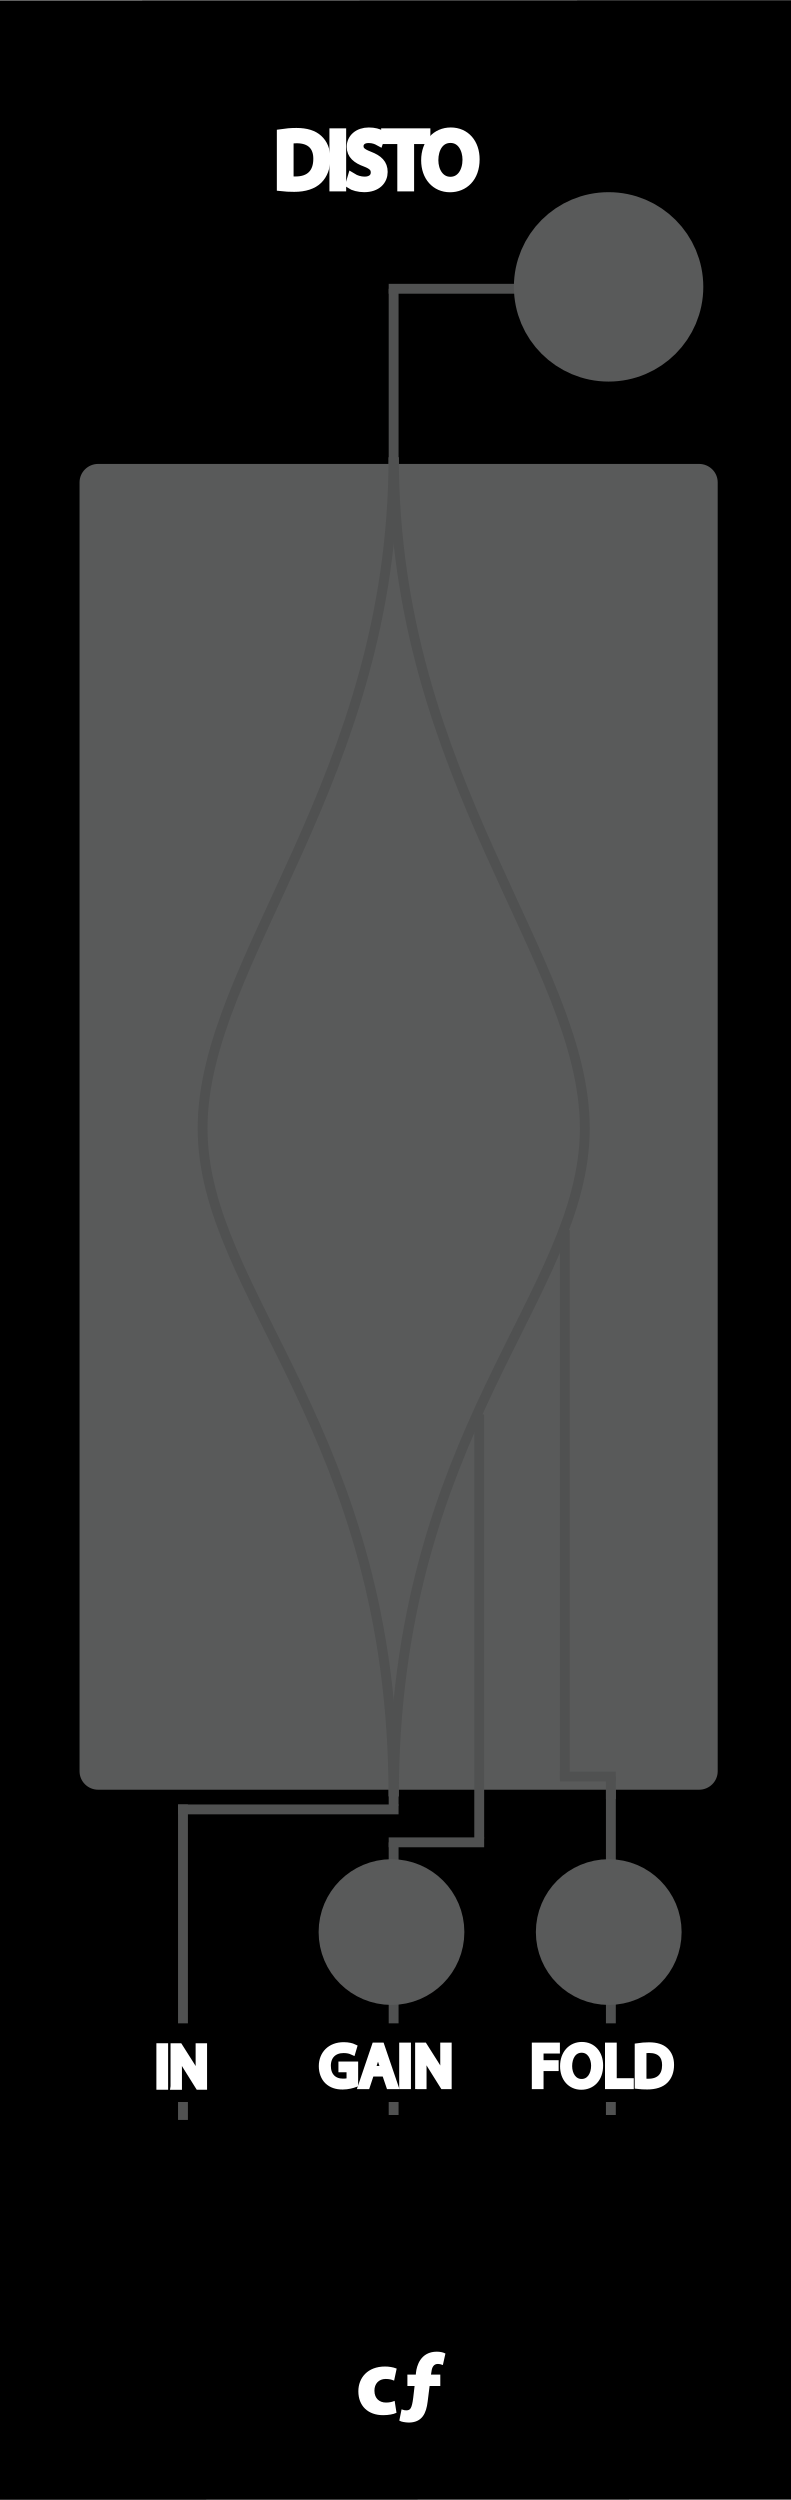
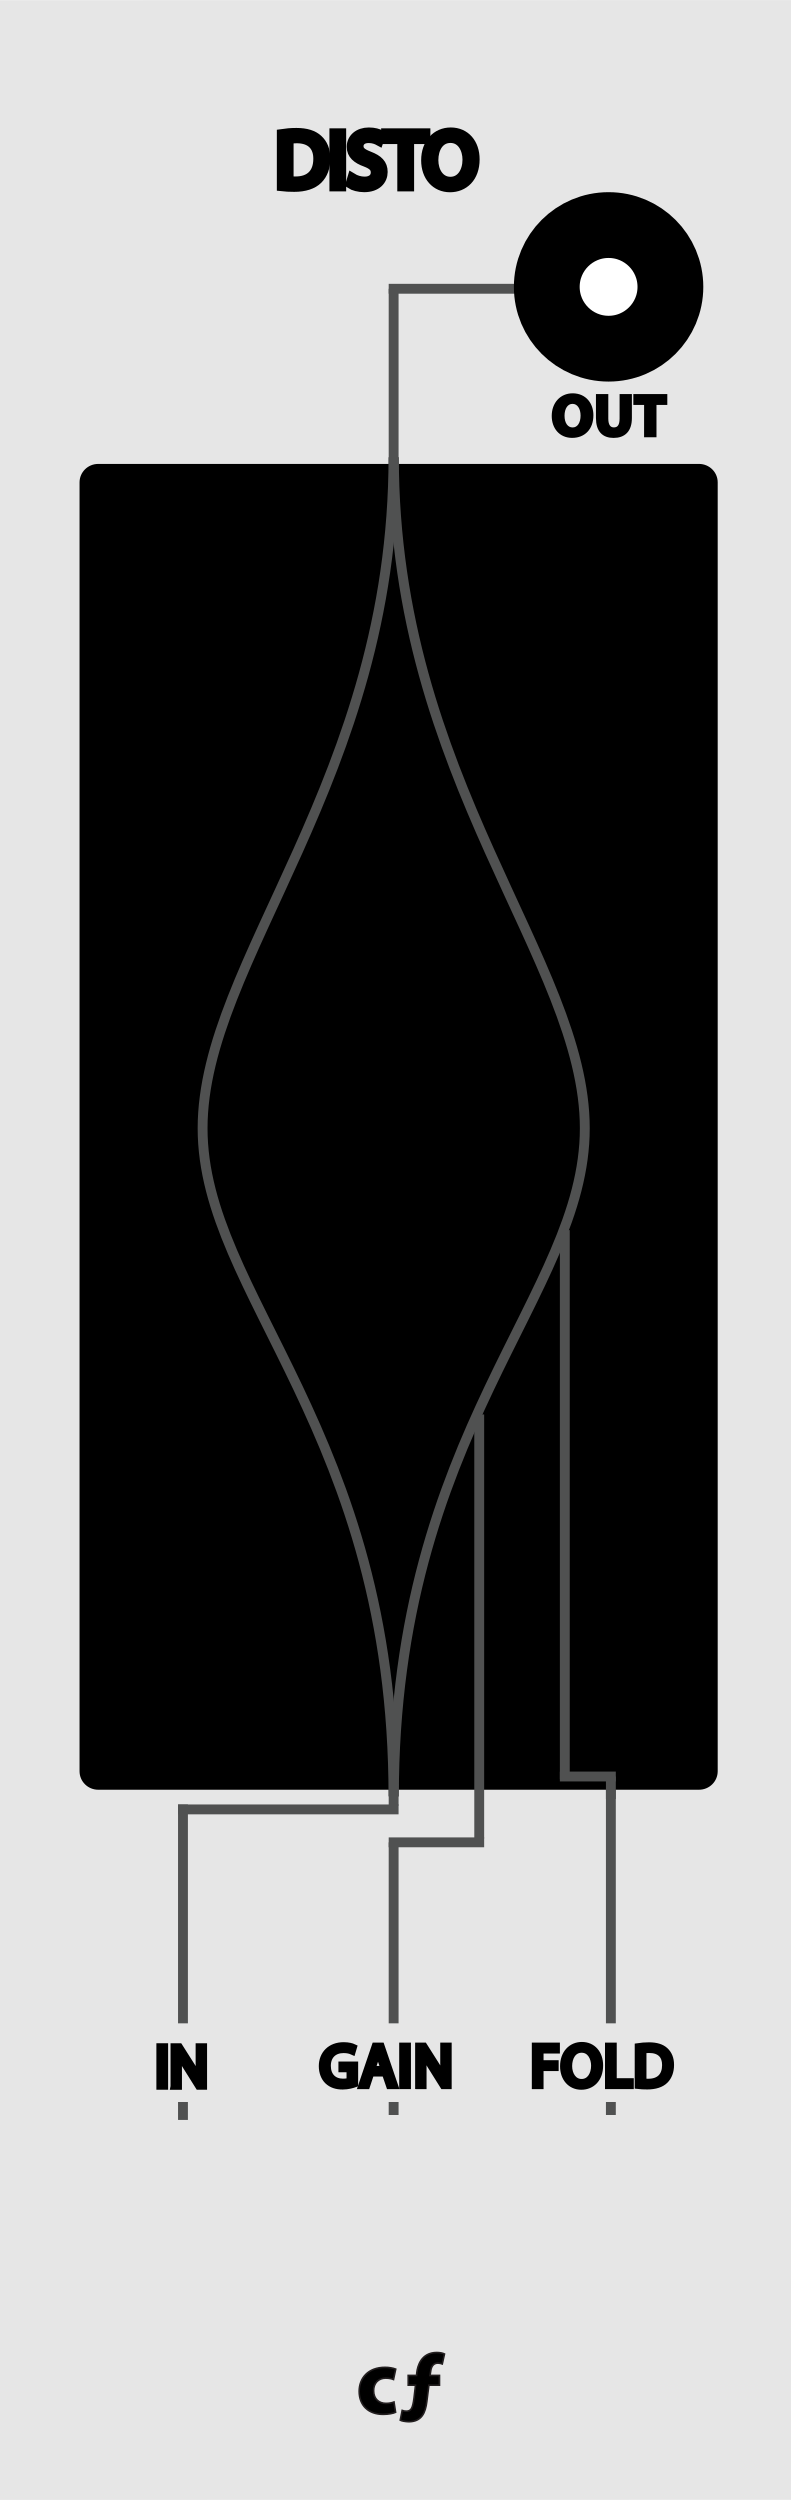
<svg xmlns="http://www.w3.org/2000/svg" version="1.1" id="svg4541" x="0px" y="0px" width="120.18px" height="380px" viewBox="0 0 120.18 380" enable-background="new 0 0 120.18 380" xml:space="preserve">
  <g>
-     <path d="M-7.693,0.065l135.566-0.042v379.911l-135.566,0.043V0.065z" />
+     <path fill="#E6E6E6" d="M-7.693,0.065l135.566-0.042v379.911l-135.566,0.043V0.065z" />
  </g>
  <line fill="none" stroke="#505151" stroke-width="1.5" stroke-miterlimit="10" x1="59.832" y1="274.448" x2="59.832" y2="43.892" />
  <line fill="none" stroke="#505151" stroke-width="1.5" stroke-linecap="square" stroke-miterlimit="10" x1="27.812" y1="321.479" x2="27.812" y2="275.034" />
  <line fill="none" stroke="#505151" stroke-width="1.5" stroke-miterlimit="10" x1="92.852" y1="321.479" x2="92.852" y2="177.978" />
  <line fill="none" stroke="#505151" stroke-width="1.5" stroke-miterlimit="10" x1="59.832" y1="321.479" x2="59.832" y2="280.036" />
  <path fill="none" stroke="#505151" stroke-width="1.5" stroke-miterlimit="10" d="M81.34,334.008" />
  <path fill="none" stroke="#505151" stroke-width="1.5" stroke-miterlimit="10" d="M69.84,334.008" />
  <g>
-     <path fill="#FFFFFF" stroke="#FFFFFF" stroke-width="0.25" stroke-miterlimit="10" d="M60.129,366.671   c-0.378,0.168-1.092,0.31-1.899,0.31c-2.22,0-3.635-1.347-3.635-3.502c0-2.004,1.373-3.644,3.929-3.644   c0.562,0,1.188,0.101,1.625,0.269l-0.336,1.582c-0.259-0.104-0.637-0.211-1.188-0.211c-1.12,0-1.854,0.799-1.835,1.92   c0,1.26,0.841,1.92,1.877,1.92c0.505,0,0.896-0.086,1.22-0.211L60.129,366.671z" />
-     <path fill="#FFFFFF" stroke="#FFFFFF" stroke-width="0.25" stroke-miterlimit="10" d="M62.045,361.066h1.271l0.042-0.447   c0.105-0.938,0.644-3.039,3.04-3.039c0.479,0,0.911,0.098,1.163,0.225l-0.336,1.514c-0.169-0.062-0.396-0.127-0.659-0.127   c-0.688,0-1.023,0.518-1.107,1.271l-0.097,0.604H66.8v1.482h-1.61l-0.312,2.493c-0.211,1.709-0.785,3.063-2.771,3.063   c-0.563-0.021-1.062-0.125-1.271-0.234l0.294-1.48c0.21,0.084,0.438,0.108,0.659,0.108c0.688-0.019,0.938-0.396,1.14-1.985   l0.229-1.965H62.05v-1.482H62.045L62.045,361.066z" />
+     <path stroke="#231F20" stroke-width="0.25" stroke-miterlimit="10" d="M60.129,366.671c-0.378,0.168-1.092,0.31-1.899,0.31   c-2.22,0-3.635-1.347-3.635-3.502c0-2.004,1.373-3.644,3.929-3.644c0.562,0,1.188,0.101,1.625,0.269l-0.336,1.582   c-0.259-0.104-0.637-0.211-1.188-0.211c-1.12,0-1.854,0.799-1.835,1.92c0,1.26,0.841,1.92,1.877,1.92   c0.505,0,0.896-0.086,1.22-0.211L60.129,366.671z" />
+     <path stroke="#231F20" stroke-width="0.25" stroke-miterlimit="10" d="M62.045,361.066h1.271l0.042-0.447   c0.105-0.938,0.643-3.039,3.04-3.039c0.479,0,0.911,0.098,1.163,0.225l-0.336,1.514c-0.169-0.062-0.396-0.127-0.659-0.127   c-0.688,0-1.024,0.517-1.108,1.271l-0.096,0.604H66.8v1.482h-1.61l-0.312,2.493c-0.211,1.709-0.785,3.063-2.771,3.063   c-0.564-0.021-1.062-0.125-1.271-0.234l0.294-1.48c0.21,0.084,0.438,0.108,0.659,0.108c0.688-0.019,0.938-0.396,1.14-1.985   l0.229-1.965H62.05v-1.482H62.045L62.045,361.066z" />
  </g>
  <path fill="none" stroke="#6C6C6D" stroke-miterlimit="10" d="M84.956,272.529" />
  <path fill="none" stroke="#6C6C6D" stroke-miterlimit="10" d="M51.257,262.523" />
  <path fill="none" stroke="#6C6C6D" stroke-miterlimit="10" d="M51.257,282.539" />
  <path fill="none" stroke="#6C6C6D" stroke-miterlimit="10" d="M38.465,282.539" />
  <path fill="none" stroke="#6C6C6D" stroke-miterlimit="10" d="M84.956,327.561" />
  <path fill="none" stroke="#6C6C6D" stroke-miterlimit="10" d="M57.261,322.559" />
  <path fill="none" stroke="#6C6C6D" stroke-miterlimit="10" d="M84.956,297.542" />
  <path fill="none" stroke="#6C6C6D" stroke-miterlimit="10" d="M51.257,292.541" />
  <path fill="none" stroke="#303232" stroke-miterlimit="10" d="M60.833,312.561" />
  <path fill="none" stroke="#303232" stroke-miterlimit="10" d="M44.469,312.561" />
  <path fill="none" stroke="#303232" stroke-miterlimit="10" d="M84.956,282.535" />
  <path fill="none" stroke="#303232" stroke-miterlimit="10" d="M60.833,272.529" />
  <path fill="none" stroke="#303232" stroke-miterlimit="10" d="M84.956,337.564" />
  <path fill="none" stroke="#303232" stroke-miterlimit="10" d="M60.833,332.564" />
  <path fill="none" stroke="#303232" stroke-miterlimit="10" d="M85.957,307.548" />
  <path fill="none" stroke="#303232" stroke-miterlimit="10" d="M61.195,302.547" />
  <path fill="none" stroke="#6C6C6D" stroke-miterlimit="10" d="M51.089,262.523" />
  <path fill="none" stroke="#6C6C6D" stroke-miterlimit="10" d="M57.093,322.559" />
  <path fill="none" stroke="#303232" stroke-miterlimit="10" d="M61.095,272.529" />
  <path fill="none" stroke="#303232" stroke-miterlimit="10" d="M61.095,332.564" />
  <g>
-     <path stroke="#000000" stroke-width="0.5" stroke-miterlimit="10" d="M89.946,63.118c0,1.985-1.195,3.19-2.979,3.19   c-1.8,0-2.854-1.354-2.854-3.088c0-1.813,1.153-3.188,2.946-3.188C88.927,60.051,89.946,61.446,89.946,63.118z M85.559,63.2   c0,1.188,0.562,2.023,1.479,2.023c0.928,0,1.459-0.883,1.459-2.061c0-1.092-0.521-2.025-1.479-2.025   C86.1,61.141,85.559,62.021,85.559,63.2z" />
+     <path stroke="#000000" stroke-width="0.5" stroke-miterlimit="10" d="M89.946,63.118c0,1.985-1.196,3.19-2.979,3.19   c-1.8,0-2.854-1.354-2.854-3.088c0-1.813,1.153-3.188,2.946-3.188C88.927,60.051,89.946,61.446,89.946,63.118z M85.559,63.2   c0,1.188,0.562,2.023,1.479,2.023c0.928,0,1.459-0.883,1.459-2.061c0-1.092-0.521-2.025-1.478-2.025   C86.1,61.141,85.559,62.021,85.559,63.2z" />
    <path stroke="#000000" stroke-width="0.5" stroke-miterlimit="10" d="M92.212,60.148v3.492c0,1.045,0.396,1.576,1.1,1.576   c0.729,0,1.116-0.513,1.116-1.576v-3.492h1.369v3.402c0,1.866-0.945,2.764-2.53,2.764c-1.521,0-2.433-0.846-2.433-2.774v-3.391   L92.212,60.148L92.212,60.148z" />
    <path stroke="#000000" stroke-width="0.5" stroke-miterlimit="10" d="M98.154,61.303h-1.637v-1.151h4.664v1.151h-1.646v4.914H98.15   L98.154,61.303L98.154,61.303z" />
  </g>
-   <path fill="#595A5A" d="M109.09,269.232c0,1.549-1.271,2.807-2.835,2.807h-91.33c-1.565,0-2.834-1.258-2.834-2.807V73.323  c0-1.549,1.269-2.806,2.834-2.806h91.331c1.562,0,2.835,1.256,2.835,2.806l-0.001,100.814V269.232z" />
+   <path d="M109.09,269.232c0,1.549-1.271,2.807-2.835,2.807h-91.33c-1.565,0-2.834-1.258-2.834-2.807V73.323  c0-1.549,1.269-2.806,2.834-2.806h91.331c1.562,0,2.835,1.256,2.835,2.806l-0.001,100.814V269.232z" />
  <path fill="none" stroke="#505151" stroke-width="1.5" stroke-miterlimit="10" d="M57.318,167" />
  <path fill="none" stroke="#505151" stroke-width="1.5" stroke-miterlimit="10" d="M56.832,334.008" />
  <path fill="none" stroke="#505151" stroke-width="1.5" stroke-miterlimit="10" d="M92.339,167" />
-   <rect x="7.924" y="307.548" width="99.667" height="11.955" />
+   <rect x="7.924" y="307.548" fill="#E6E6E6" width="99.667" height="11.955" />
  <line fill="none" stroke="#505151" stroke-width="1.5" stroke-linecap="square" stroke-miterlimit="10" x1="59.832" y1="275.029" x2="27.812" y2="275.029" />
  <line fill="none" stroke="#505151" stroke-width="1.5" stroke-linecap="square" stroke-miterlimit="10" x1="81.842" y1="43.893" x2="59.832" y2="43.893" />
-   <circle fill="#595A5A" stroke="#595A5A" stroke-width="10" stroke-miterlimit="10" cx="92.506" cy="43.605" r="9.395" />
+   <circle fill="#FFFFFF" stroke="#000000" stroke-width="10" stroke-miterlimit="10" cx="92.506" cy="43.605" r="9.395" />
  <g>
-     <path fill="#FFFFFF" stroke="#FFFFFF" stroke-miterlimit="10" d="M25.054,311.073v6.067h-0.783v-6.067H25.054z" />
-     <path fill="#FFFFFF" stroke="#FFFFFF" stroke-miterlimit="10" d="M26.422,317.141v-6.062h0.854l1.944,3.064   c0.45,0.711,0.801,1.354,1.089,1.977l0.021-0.014c-0.072-0.811-0.095-1.549-0.095-2.494v-2.533h0.738v6.062h-0.792l-1.927-3.078   c-0.423-0.676-0.828-1.369-1.134-2.021l-0.027,0.009c0.045,0.771,0.063,1.495,0.063,2.503v2.598H26.42L26.422,317.141   L26.422,317.141z" />
+     <path stroke="#000000" stroke-miterlimit="10" d="M25.054,311.073v6.067h-0.783v-6.067H25.054z" />
+     <path stroke="#000000" stroke-miterlimit="10" d="M26.422,317.141v-6.063h0.854l1.944,3.065c0.45,0.711,0.801,1.354,1.089,1.976   l0.021-0.013c-0.072-0.811-0.094-1.549-0.094-2.494v-2.534h0.738v6.063h-0.792l-1.927-3.078c-0.423-0.676-0.828-1.369-1.134-2.022   l-0.027,0.009c0.045,0.77,0.063,1.495,0.063,2.503v2.597h-0.737L26.422,317.141L26.422,317.141z" />
  </g>
  <g>
-     <path fill="#FFFFFF" stroke="#FFFFFF" stroke-width="1.5" stroke-miterlimit="10" d="M42.831,20.366   c0.636-0.096,1.391-0.168,2.219-0.168c1.499,0,2.566,0.348,3.274,1.007c0.72,0.66,1.14,1.595,1.14,2.902   c0,1.319-0.408,2.399-1.164,3.143c-0.755,0.755-2.003,1.163-3.574,1.163c-0.744,0-1.367-0.036-1.895-0.096V20.366z M43.875,27.514   c0.264,0.048,0.646,0.06,1.055,0.06c2.231,0,3.442-1.248,3.442-3.43c0.012-1.907-1.067-3.118-3.274-3.118   c-0.54,0-0.947,0.048-1.223,0.108V27.514z" />
-     <path fill="#FFFFFF" stroke="#FFFFFF" stroke-width="1.5" stroke-miterlimit="10" d="M51.866,20.258v8.083h-1.043v-8.083H51.866z" />
-     <path fill="#FFFFFF" stroke="#FFFFFF" stroke-width="1.5" stroke-miterlimit="10" d="M53.547,27.07   c0.468,0.288,1.151,0.528,1.871,0.528c1.065,0,1.688-0.563,1.688-1.379c0-0.755-0.432-1.187-1.521-1.607   c-1.319-0.468-2.135-1.151-2.135-2.291c0-1.259,1.043-2.195,2.613-2.195c0.827,0,1.429,0.192,1.787,0.396l-0.288,0.852   C57.3,21.23,56.76,20.99,56.029,20.99c-1.103,0-1.521,0.66-1.521,1.211c0,0.755,0.492,1.127,1.605,1.559   c1.367,0.528,2.062,1.188,2.062,2.375c0,1.247-0.922,2.327-2.83,2.327c-0.779,0-1.631-0.228-2.062-0.516L53.547,27.07z" />
-     <path fill="#FFFFFF" stroke="#FFFFFF" stroke-width="1.5" stroke-miterlimit="10" d="M61.14,21.146h-2.458v-0.888h5.984v0.888   h-2.473v7.196H61.14V21.146z" />
-     <path fill="#FFFFFF" stroke="#FFFFFF" stroke-width="1.5" stroke-miterlimit="10" d="M72.153,24.216   c0,2.782-1.689,4.257-3.754,4.257c-2.134,0-3.634-1.655-3.634-4.102c0-2.567,1.596-4.246,3.754-4.246   C70.726,20.126,72.153,21.817,72.153,24.216z M65.881,24.348c0,1.727,0.935,3.274,2.578,3.274c1.652,0,2.59-1.523,2.59-3.358   c0-1.607-0.839-3.286-2.578-3.286C66.743,20.978,65.881,22.572,65.881,24.348z" />
+     <path stroke="#000000" stroke-width="1.5" stroke-miterlimit="10" d="M42.831,20.366c0.636-0.096,1.391-0.168,2.219-0.168   c1.499,0,2.566,0.348,3.274,1.007c0.72,0.66,1.14,1.595,1.14,2.902c0,1.319-0.408,2.399-1.164,3.143   c-0.755,0.755-2.003,1.163-3.574,1.163c-0.744,0-1.367-0.036-1.895-0.096V20.366z M43.875,27.514   c0.264,0.048,0.646,0.06,1.055,0.06c2.231,0,3.442-1.248,3.442-3.43c0.012-1.907-1.067-3.118-3.274-3.118   c-0.54,0-0.947,0.048-1.223,0.108V27.514z" />
+     <path stroke="#000000" stroke-width="1.5" stroke-miterlimit="10" d="M51.866,20.258v8.083h-1.043v-8.083H51.866z" />
+     <path stroke="#000000" stroke-width="1.5" stroke-miterlimit="10" d="M53.547,27.07c0.468,0.288,1.151,0.528,1.871,0.528   c1.066,0,1.689-0.563,1.689-1.379c0-0.755-0.432-1.187-1.521-1.607c-1.319-0.468-2.135-1.151-2.135-2.291   c0-1.259,1.043-2.195,2.614-2.195c0.827,0,1.428,0.192,1.787,0.396l-0.288,0.852c-0.264-0.144-0.804-0.384-1.535-0.384   c-1.103,0-1.522,0.66-1.522,1.211c0,0.755,0.492,1.127,1.606,1.559c1.367,0.528,2.062,1.188,2.062,2.375   c0,1.247-0.922,2.327-2.83,2.327c-0.779,0-1.631-0.228-2.062-0.516L53.547,27.07z" />
+     <path stroke="#000000" stroke-width="1.5" stroke-miterlimit="10" d="M61.14,21.146h-2.458v-0.888h5.984v0.888h-2.472v7.196H61.14   V21.146z" />
+     <path stroke="#000000" stroke-width="1.5" stroke-miterlimit="10" d="M72.153,24.216c0,2.782-1.69,4.257-3.754,4.257   c-2.134,0-3.634-1.655-3.634-4.102c0-2.567,1.596-4.246,3.754-4.246C70.726,20.126,72.153,21.817,72.153,24.216z M65.881,24.348   c0,1.727,0.935,3.274,2.578,3.274c1.653,0,2.59-1.523,2.59-3.358c0-1.607-0.839-3.286-2.578-3.286   C66.743,20.978,65.881,22.572,65.881,24.348z" />
  </g>
  <g>
-     <path fill="#FFFFFF" stroke="#FFFFFF" stroke-miterlimit="10" d="M81.336,310.977h3.269v0.657H82.12v2.017h2.296v0.647H82.12v2.746   h-0.783L81.336,310.977L81.336,310.977z" />
-     <path fill="#FFFFFF" stroke="#FFFFFF" stroke-miterlimit="10" d="M91.175,313.947c0,2.089-1.271,3.195-2.818,3.195   c-1.603,0-2.728-1.242-2.728-3.078c0-1.929,1.197-3.188,2.816-3.188C90.104,310.877,91.175,312.146,91.175,313.947z    M86.466,314.046c0,1.297,0.703,2.458,1.937,2.458c1.242,0,1.944-1.145,1.944-2.521c0-1.207-0.631-2.467-1.936-2.467   C87.115,311.518,86.466,312.714,86.466,314.046z" />
-     <path fill="#FFFFFF" stroke="#FFFFFF" stroke-miterlimit="10" d="M92.46,310.977h0.783v5.41h2.593v0.657H92.46V310.977z" />
-     <path fill="#FFFFFF" stroke="#FFFFFF" stroke-miterlimit="10" d="M96.978,311.059c0.479-0.072,1.045-0.127,1.666-0.127   c1.125,0,1.927,0.262,2.458,0.756c0.54,0.496,0.854,1.197,0.854,2.181c0,0.989-0.308,1.801-0.873,2.356   c-0.567,0.567-1.503,0.873-2.685,0.873c-0.559,0-1.024-0.025-1.423-0.07L96.978,311.059L96.978,311.059z M97.761,316.423   c0.198,0.036,0.486,0.045,0.793,0.045c1.674,0,2.583-0.937,2.583-2.575c0.01-1.431-0.801-2.34-2.457-2.34   c-0.405,0-0.712,0.035-0.919,0.081V316.423z" />
+     <path stroke="#000000" stroke-miterlimit="10" d="M81.336,310.977h3.269v0.657H82.12v2.017h2.296v0.647H82.12v2.746h-0.783   L81.336,310.977L81.336,310.977z" />
+     <path stroke="#000000" stroke-miterlimit="10" d="M91.175,313.947c0,2.089-1.271,3.195-2.818,3.195   c-1.603,0-2.728-1.242-2.728-3.078c0-1.928,1.197-3.188,2.817-3.188C90.104,310.877,91.175,312.146,91.175,313.947z    M86.466,314.046c0,1.297,0.703,2.458,1.937,2.458c1.242,0,1.944-1.145,1.944-2.521c0-1.207-0.631-2.467-1.936-2.467   C87.115,311.518,86.466,312.714,86.466,314.046z" />
+     <path stroke="#000000" stroke-miterlimit="10" d="M92.46,310.977h0.783v5.41h2.593v0.657H92.46V310.977z" />
+     <path stroke="#000000" stroke-miterlimit="10" d="M96.978,311.059c0.479-0.072,1.045-0.127,1.666-0.127   c1.125,0,1.927,0.262,2.458,0.756c0.54,0.496,0.854,1.197,0.854,2.18c0,0.99-0.307,1.801-0.873,2.357   c-0.567,0.567-1.503,0.873-2.684,0.873c-0.559,0-1.025-0.025-1.423-0.07L96.978,311.059L96.978,311.059z M97.761,316.423   c0.198,0.036,0.486,0.045,0.793,0.045c1.674,0,2.583-0.937,2.583-2.575c0.01-1.431-0.801-2.34-2.457-2.34   c-0.405,0-0.712,0.035-0.919,0.081V316.423z" />
  </g>
  <g>
-     <path fill="#FFFFFF" stroke="#FFFFFF" stroke-miterlimit="10" d="M53.937,316.773c-0.351,0.125-1.044,0.334-1.862,0.334   c-0.92,0-1.676-0.234-2.271-0.803c-0.521-0.505-0.846-1.313-0.846-2.261c0.009-1.812,1.251-3.133,3.286-3.133   c0.701,0,1.251,0.151,1.513,0.278l-0.189,0.64c-0.322-0.146-0.729-0.263-1.341-0.263c-1.477,0-2.438,0.918-2.438,2.439   c0,1.54,0.927,2.449,2.341,2.449c0.513,0,0.864-0.072,1.044-0.162v-1.811H51.94v-0.629h1.999L53.937,316.773L53.937,316.773z" />
-     <path fill="#FFFFFF" stroke="#FFFFFF" stroke-miterlimit="10" d="M56.384,315.136l-0.63,1.908h-0.812l2.062-6.067h0.945   l2.068,6.067h-0.837l-0.646-1.908H56.384z M58.373,314.523l-0.596-1.748c-0.135-0.396-0.225-0.756-0.313-1.106h-0.02   c-0.09,0.36-0.188,0.729-0.306,1.099l-0.594,1.756H58.373L58.373,314.523z" />
-     <path fill="#FFFFFF" stroke="#FFFFFF" stroke-miterlimit="10" d="M61.962,310.977v6.067h-0.783v-6.067H61.962z" />
-     <path fill="#FFFFFF" stroke="#FFFFFF" stroke-miterlimit="10" d="M63.6,317.044v-6.067h0.855l1.942,3.069   c0.45,0.711,0.804,1.351,1.09,1.972l0.02-0.009c-0.071-0.811-0.09-1.549-0.09-2.493v-2.539h0.736v6.067h-0.792l-1.927-3.079   c-0.423-0.675-0.828-1.367-1.135-2.025l-0.026,0.011c0.045,0.766,0.062,1.493,0.062,2.503v2.593L63.6,317.044L63.6,317.044z" />
+     <path stroke="#000000" stroke-miterlimit="10" d="M53.937,316.773c-0.351,0.125-1.044,0.334-1.863,0.334   c-0.919,0-1.675-0.234-2.27-0.803c-0.521-0.504-0.846-1.313-0.846-2.26c0.009-1.811,1.251-3.133,3.286-3.133   c0.702,0,1.251,0.152,1.513,0.279l-0.189,0.639c-0.323-0.145-0.729-0.262-1.341-0.262c-1.477,0-2.439,0.918-2.439,2.439   c0,1.54,0.927,2.449,2.341,2.449c0.513,0,0.864-0.072,1.044-0.162v-1.811h-1.233v-0.629h1.999L53.937,316.773L53.937,316.773z" />
+     <path stroke="#000000" stroke-miterlimit="10" d="M56.384,315.136l-0.63,1.908h-0.811l2.062-6.067h0.945l2.069,6.067h-0.837   l-0.647-1.908H56.384z M58.373,314.523l-0.595-1.748c-0.135-0.396-0.225-0.756-0.314-1.106h-0.019   c-0.09,0.36-0.188,0.729-0.306,1.099l-0.594,1.756H58.373L58.373,314.523z" />
+     <path stroke="#000000" stroke-miterlimit="10" d="M61.962,310.977v6.067h-0.783v-6.067H61.962z" />
+     <path stroke="#000000" stroke-miterlimit="10" d="M63.6,317.044v-6.067h0.855l1.943,3.069c0.45,0.711,0.803,1.351,1.09,1.972   l0.019-0.009c-0.071-0.811-0.09-1.549-0.09-2.493v-2.539h0.737v6.067h-0.792l-1.927-3.079c-0.423-0.675-0.828-1.367-1.135-2.025   l-0.026,0.01c0.045,0.766,0.062,1.494,0.062,2.503v2.593L63.6,317.044L63.6,317.044z" />
  </g>
  <path fill="none" stroke="#505151" stroke-width="1.5" stroke-miterlimit="10" d="M59.809,273.057  c0-55.557-29.014-76.168-29.014-101.557c0-25.5,29.014-53,29.014-102" />
  <path fill="none" stroke="#505151" stroke-width="1.5" stroke-miterlimit="10" d="M59.874,273.057  c0-55.557,29.016-76.168,29.016-101.557c0-25.5-29.016-53-29.016-102" />
  <line fill="none" stroke="#505151" stroke-width="1.5" stroke-linecap="square" stroke-miterlimit="10" x1="72.841" y1="280.035" x2="59.832" y2="280.035" />
  <line fill="none" stroke="#505151" stroke-width="1.5" stroke-miterlimit="10" x1="72.842" y1="279.453" x2="72.842" y2="214.997" />
  <line fill="none" stroke="#505151" stroke-width="1.5" stroke-miterlimit="10" x1="85.851" y1="270.443" x2="85.851" y2="186.979" />
  <line fill="none" stroke="#505151" stroke-width="1.5" stroke-linecap="square" stroke-miterlimit="10" x1="92.853" y1="270.029" x2="85.85" y2="270.029" />
  <line fill="none" stroke="#505151" stroke-width="1.5" stroke-miterlimit="10" x1="92.852" y1="273.451" x2="92.852" y2="270.029" />
-   <circle fill="#595A5A" stroke="#595A5A" stroke-width="7.694" stroke-miterlimit="10" cx="59.507" cy="293.675" r="7.229" />
-   <circle fill="#595A5A" stroke="#595A5A" stroke-width="7.694" stroke-miterlimit="10" cx="92.528" cy="293.675" r="7.229" />
</svg>
